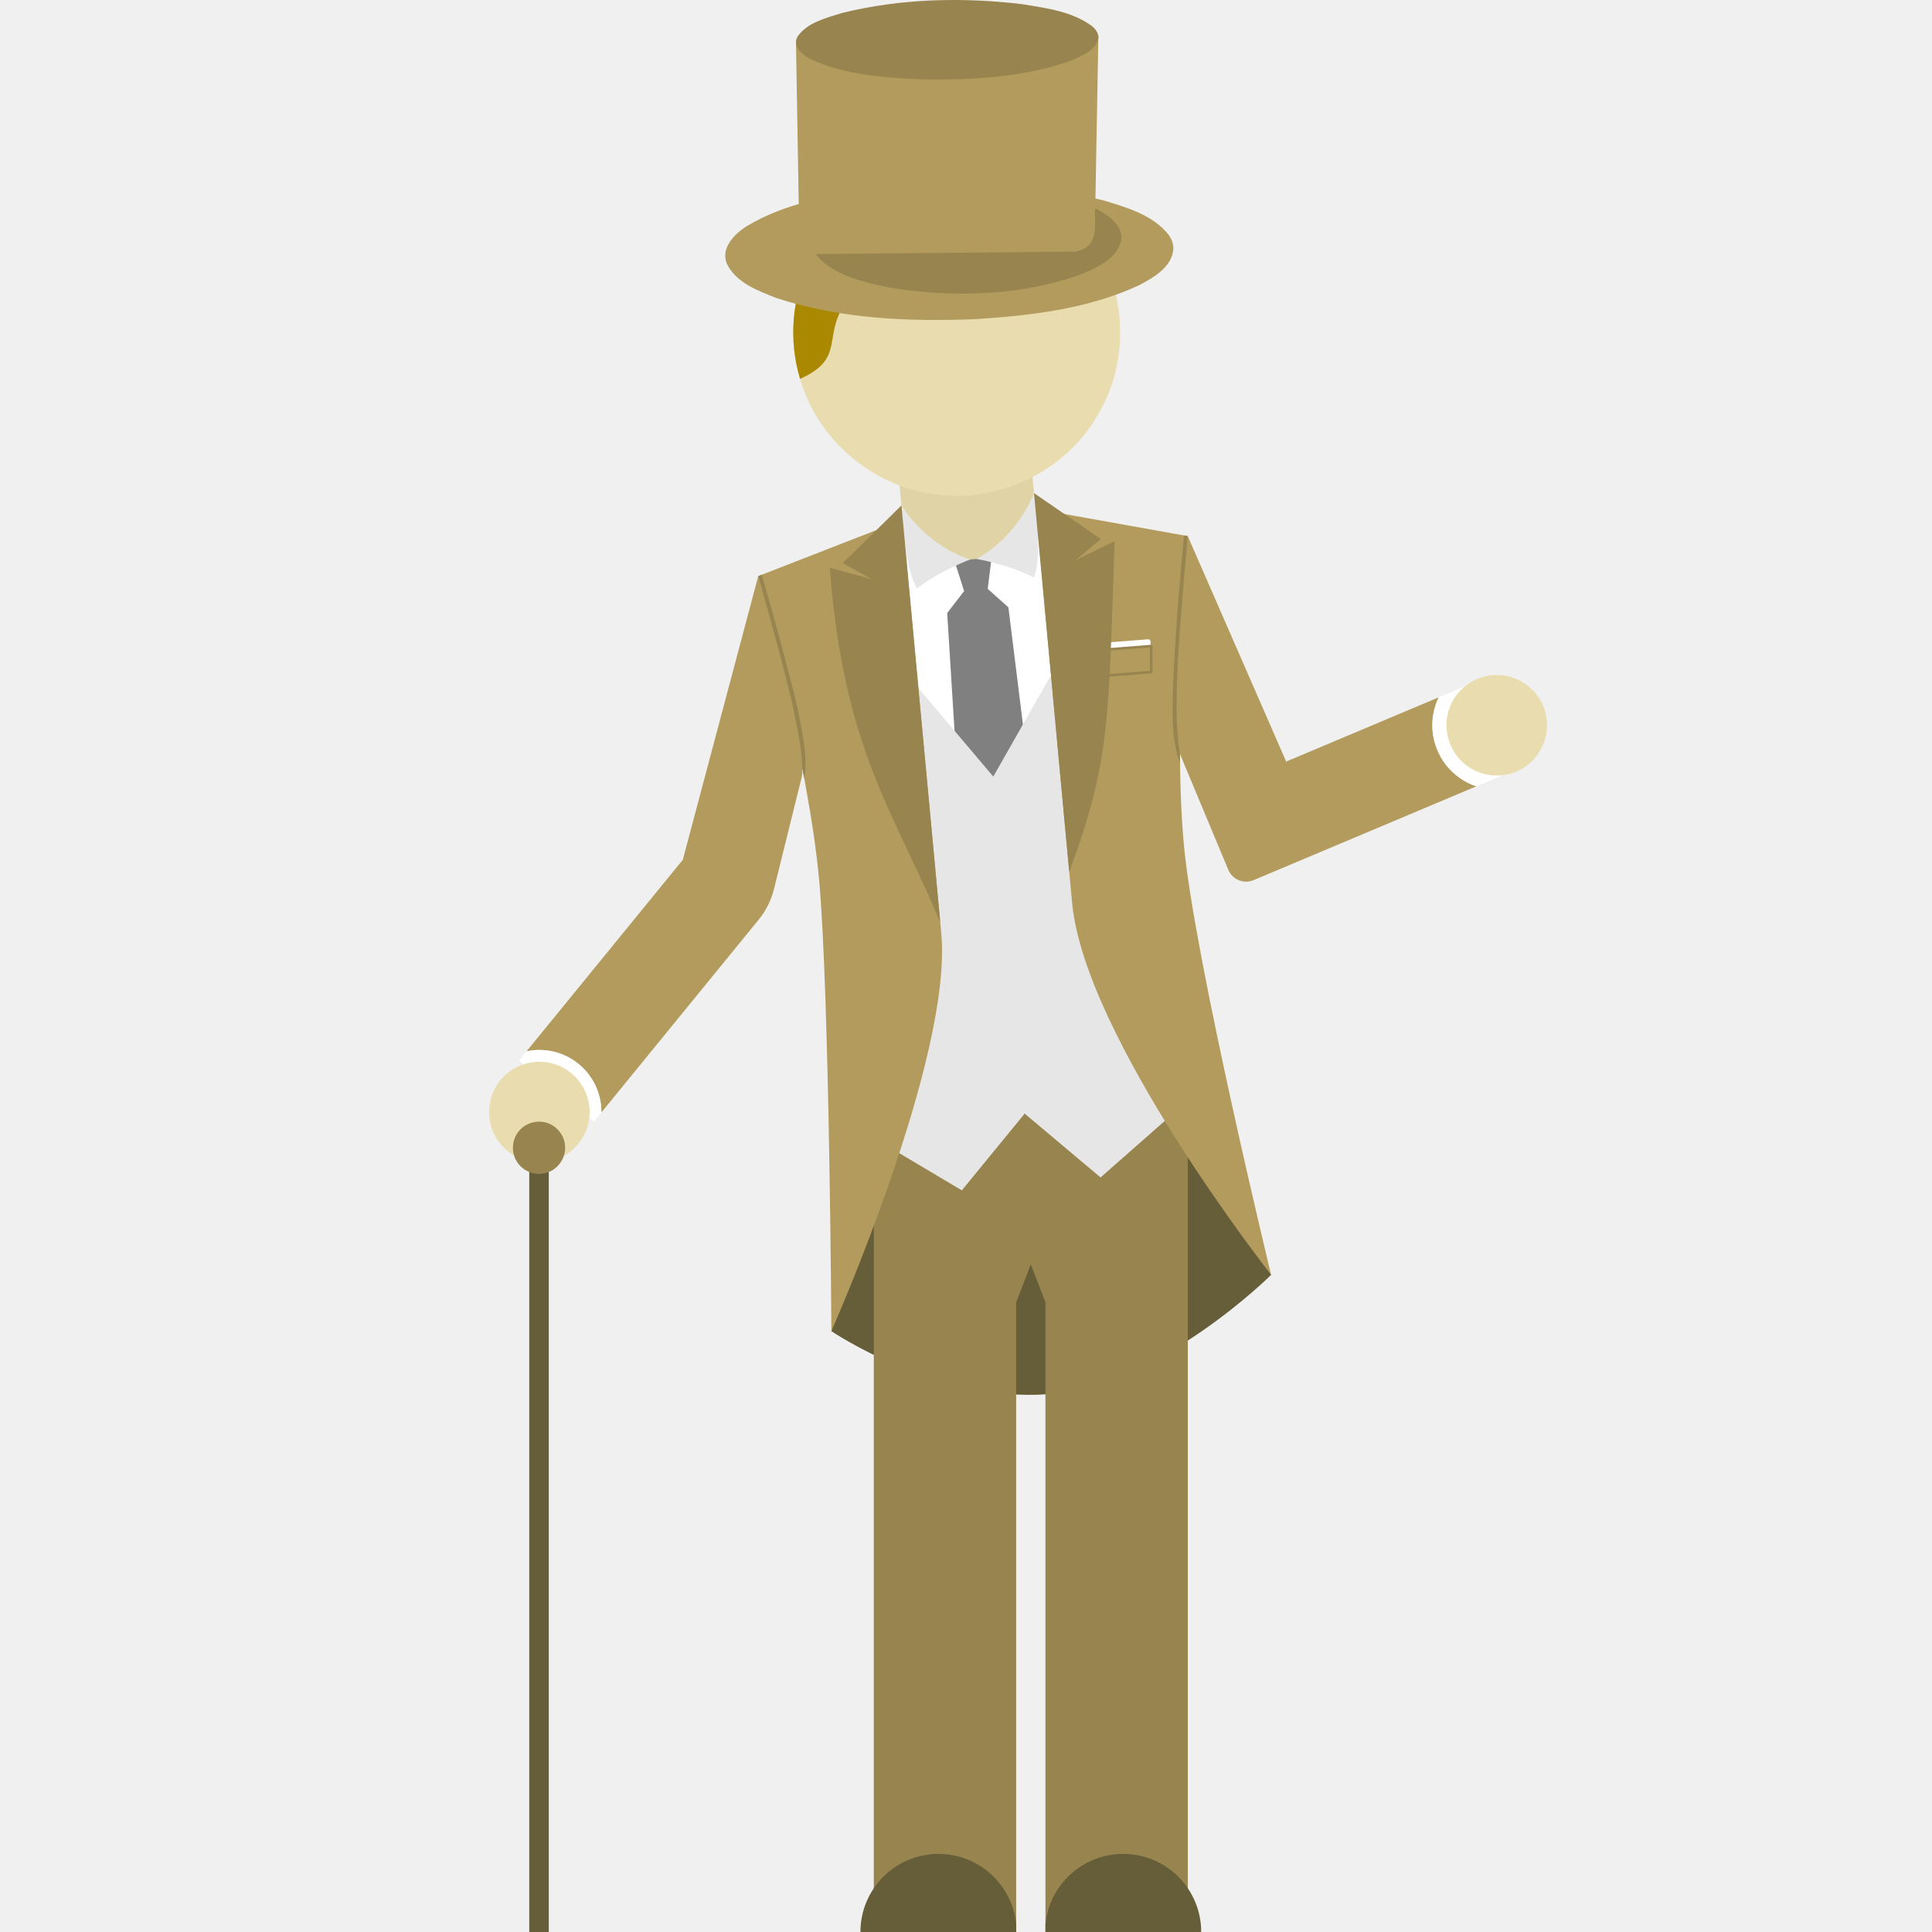
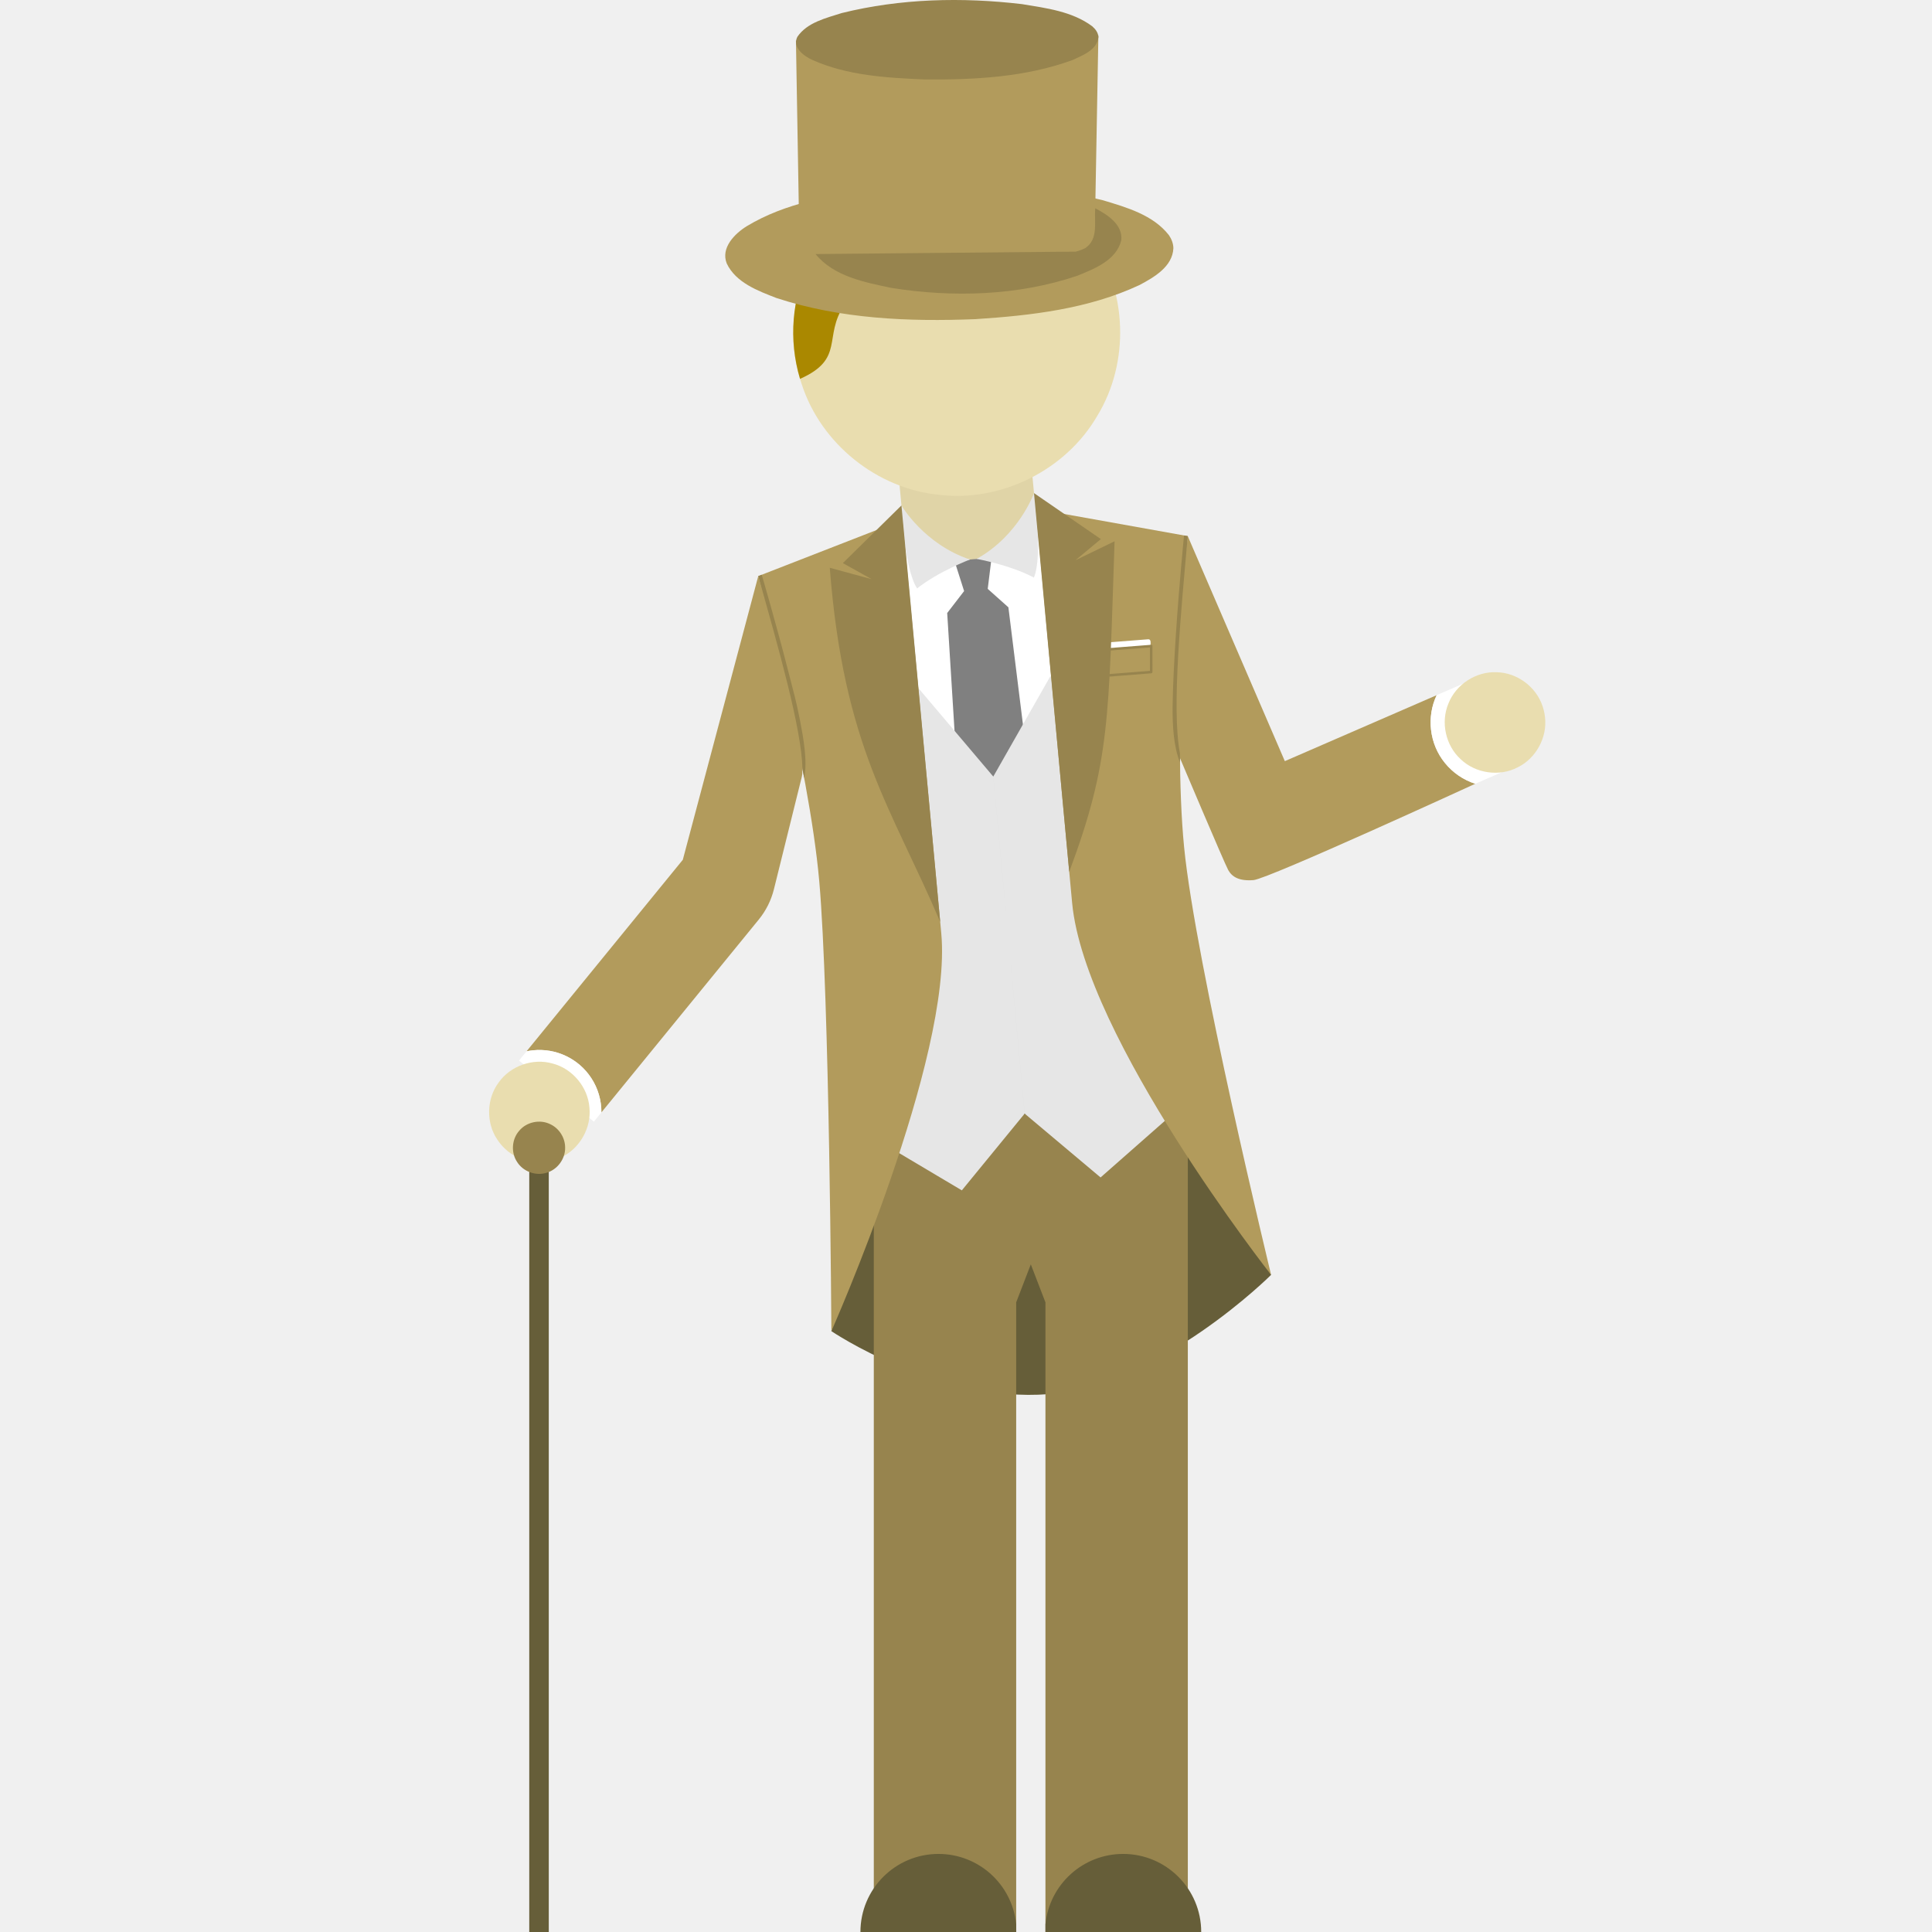
- <svg xmlns="http://www.w3.org/2000/svg" role="img" focusable="false" aria-hidden="true" width="540" height="540" viewBox="0 0 540 540" version="1.1" id="gz-svg-character-gatsby">
+ <svg xmlns="http://www.w3.org/2000/svg" id="gz-svg-character-gatsby" version="1.1" viewBox="0 0 540 540" height="540" width="540" aria-hidden="true" focusable="false" role="img">
  <defs id="defs12591" />
-   <g id="character-gatsby">
-     <g id="left-body">
-       <path d="m 331.982,149.847 c 0,0 -5.549,52.842 -1.846,61.708 l 13.185,31.567 a 5.378,5.378 0 0 0 7.049,2.884 l 62.263,-26.224 a 17.999,17.999 0 0 1 -12.211,-15.4 17.999,17.999 0 0 1 1.708,-9.481 l -42.645,17.96 z" style="fill:#b29b5c" id="left-arm" />
-       <path d="m 409.51,191.792 -7.38,3.109 a 17.999,17.999 0 0 0 -1.708,9.481 17.999,17.999 0 0 0 12.211,15.4 l 7.361,-3.1 z" style="fill:#ffffff" id="left-cuff" />
-       <path d="m 432.337,201.412 c 0.606,5.682 -2.671,11.507 -7.842,13.938 -5.107,2.571 -11.718,1.554 -15.816,-2.434 -4.204,-3.877 -5.577,-10.422 -3.284,-15.661 2.15,-5.299 7.796,-8.885 13.506,-8.582 5.713,0.15 11.053,4.167 12.781,9.614 0.336,1.013 0.557,2.064 0.655,3.126 z" style="fill:#e9ddaf" id="left-hand" />
-     </g>
-     <g id="right-body">
-       <path d="m 211.935,161.021 -21.09,79.295 -43.669,53.526 a 17.342,17.342 0 0 1 1.775,-0.278 17.342,17.342 0 0 1 16.299,7.736 17.342,17.342 0 0 1 2.842,9.63 l 43.982,-53.909 a 21.671,21.671 0 0 0 4.242,-8.484 l 7.76,-31.291 c 2.166,-8.735 -12.141,-56.224 -12.141,-56.224 z" style="fill:#b29b5c" id="right-arm" />
-       <path d="m 148.952,293.564 a 17.342,17.342 0 0 0 -1.775,0.278 l -2.112,2.589 20.927,17.073 2.101,-2.574 a 17.342,17.342 0 0 0 -2.842,-9.631 17.342,17.342 0 0 0 -16.299,-7.736 z" style="fill:#ffffff" id="right-cuff" />
-       <path d="m 139,318.522 c -3.199,-4.735 -3.034,-11.416 0.394,-15.988 3.306,-4.665 9.622,-6.865 15.112,-5.263 5.53,1.454 9.812,6.593 10.242,12.295 0.585,5.689 -2.722,11.502 -7.907,13.912 -5.116,2.546 -11.717,1.5 -15.796,-2.502 -0.772,-0.737 -1.459,-1.562 -2.044,-2.454 z" style="fill:#e9ddaf" id="right-hand" />
-     </g>
-     <g id="cane">
-       <path d="m 147.93,327.371 h 5.456 V 540 h -5.456 z" style="fill:#665e39" id="shaft" />
-       <path d="m 157.956,320.803 c 0.048,3.134 -2.167,6.12 -5.179,6.984 -3.019,0.968 -6.564,-0.328 -8.245,-3.016 -1.766,-2.634 -1.5,-6.399 0.619,-8.758 2.043,-2.425 5.734,-3.21 8.587,-1.826 2.535,1.149 4.246,3.833 4.218,6.616 z" style="fill:#97844e" id="handle" />
-     </g>
-     <path d="m 263.173,269.769 h 40.603 l 51.502,86.556 c 0,0 -30.896,30.868 -62.129,33.336 -31.233,2.468 -60.773,-17.599 -60.773,-17.599 z" style="fill:#665e39" id="cape" />
-     <g id="lower-body">
-       <path id="legs" style="fill:#97844e" d="m 244.23,311.444 v 228.556 h 39.795 V 364.014 l 4.09,-10.621 4.09,10.621 v 175.986 h 39.797 V 311.444 h -39.797 -8.181 z" />
-       <path id="right-foot" style="fill:#665e39" d="m 262.313,518.179 a 21.822,21.822 0 0 0 -21.821,21.821 h 43.533 v -2.188 A 21.822,21.822 0 0 0 262.313,518.179 Z" />
-       <path id="left-foot" style="fill:#665e39" d="m 313.92,518.179 a 21.822,21.822 0 0 0 -21.713,19.656 v 2.165 h 43.535 A 21.822,21.822 0 0 0 313.92,518.179 Z" />
-     </g>
-     <g id="torso">
-       <path d="m 251.956,141.271 37.081,-3.451 6.192,66.52 -37.081,3.451 z" style="fill:#ffffff" id="shirt" />
-       <path d="m 251.436,135.682 0.922,9.904 c 0.54,5.805 15.403,11.196 19.689,10.797 4.286,-0.399 17.909,-8.342 17.359,-14.245 l -0.922,-9.904 z" style="fill:#e0d4a7" id="neck" />
-       <path d="m 266.789,156.791 c 0.894,2.806 1.788,5.611 2.683,8.417 -1.576,2.044 -3.151,4.088 -4.727,6.132 1.752,28.187 3.504,56.373 5.257,84.56 3.715,-0.346 7.429,-0.692 11.144,-1.037 -3.058,-32.851 -6.115,-65.702 -9.173,-98.553 -1.728,0.161 -3.456,0.322 -5.184,0.483 z m 10.367,-0.965 c -0.361,2.922 -0.722,5.845 -1.083,8.767 1.926,1.718 3.851,3.436 5.777,5.154 3.48,28.026 6.96,56.051 10.44,84.077 -3.715,0.346 -7.429,0.692 -11.144,1.037 -3.058,-32.851 -6.115,-65.702 -9.173,-98.553 1.728,-0.161 3.456,-0.322 5.184,-0.482 z" style="fill:#808080" id="tie" />
-       <path d="m 256.711,192.358 c 6.972,8.231 13.944,16.463 20.915,24.694 2.923,31.403 5.846,62.806 8.769,94.209 -5.853,7.149 -11.706,14.299 -17.559,21.448 -6.999,-4.159 -13.998,-8.319 -20.997,-12.478 2.957,-42.624 5.914,-85.249 8.872,-127.873 z m 36.914,-3.436 c -5.333,9.377 -10.666,18.753 -15.998,28.13 2.923,31.403 5.846,62.806 8.769,94.209 7.072,5.946 14.144,11.893 21.216,17.839 6.111,-5.38 12.222,-10.759 18.333,-16.139 -10.773,-41.346 -21.546,-82.693 -32.319,-124.039 z" style="fill:#e6e6e6" id="vest" />
-       <path d="m 251.956,141.271 c 0,0 6.264,10.81 19.143,15.119 0,0 -8.813,3.332 -14.758,8.076 -3.681,-5.506 -4.385,-23.194 -4.385,-23.194 z" style="fill:#e6e6e6" id="right-collar" />
-       <path id="left-collar" style="fill:#e6e6e6" d="m 289.004,137.824 c 0,0 -4.161,11.78 -16.024,18.392 0,0 9.277,1.649 15.995,5.213 2.601,-6.091 0.029,-23.605 0.029,-23.605 z" />
-       <path d="m 211.936,161.021 40.279,-15.684 c 0,0 7,73.759 10.874,115.55 3.222,34.745 -30.714,111.175 -30.714,111.175 0,0 -0.533,-93.487 -3.4,-125.857 -2.868,-32.37 -17.039,-85.184 -17.039,-85.184 z" style="fill:#b29b5c" id="right-jacket" />
-       <path id="left-jacket" style="fill:#b29b5c" d="m 331.981,149.847 -42.443,-7.605 c 0,0 6.581,72.43 10.129,110.149 3.548,37.719 55.61,103.934 55.61,103.934 0,0 -21.166,-87.269 -24.322,-119.612 -3.156,-32.343 1.025,-86.866 1.025,-86.866 z" />
-       <path d="m 304.005,180.002 c 5.637,-0.44 11.275,-0.88 16.912,-1.32 0.594,-0.058 0.73,0.564 0.676,1.039 0.057,0.46 -0.098,1.086 -0.676,1.118 -5.637,0.44 -11.275,0.88 -16.912,1.32 -0.594,0.058 -0.73,-0.564 -0.676,-1.039 -0.045,-0.468 0.073,-1.076 0.676,-1.118 z" style="fill:#ffffff" id="pocket-square" />
-       <path d="m 303.16,181.672 c -0.395,0.034 -0.376,0.49 -0.356,0.771 0.006,2.319 -0.013,4.643 0.01,6.96 0.126,0.404 0.63,0.186 0.947,0.199 6.014,-0.471 12.029,-0.935 18.043,-1.411 0.44,-0.11 0.29,-0.623 0.314,-0.939 -0.007,-2.262 0.013,-4.528 -0.01,-6.787 -0.127,-0.403 -0.63,-0.184 -0.947,-0.198 -6,0.468 -12.001,0.937 -18.001,1.405 z m 0.354,0.685 c 5.964,-0.466 11.929,-0.931 17.893,-1.397 0,2.184 0,4.368 0,6.552 -5.964,0.466 -11.929,0.931 -17.893,1.397 0,-2.184 0,-4.368 0,-6.552 z" style="fill:#97844e" id="pocket" />
-       <path d="m 231.924,158.696 11.714,3.189 -8.059,-4.495 16.378,-16.119 10.837,116.418 C 249.209,225.75 235.821,208.897 231.924,158.696 Z" style="fill:#97844e" id="right-lapel" />
-       <path id="left-lapel" style="fill:#97844e" d="m 311.525,151.287 -10.924,5.296 7.091,-5.905 -18.688,-12.855 9.849,105.863 c 11.477,-30.81 10.983,-42.491 12.673,-92.4 z" />
-       <path id="left-seam" d="m 330.943,149.661 c 0,0 -1.349,13.435 -2.28,27.67 -0.466,7.118 -0.86,14.431 -0.922,20.495 -0.017,4.886 0.24,10.693 2.078,15.315 l -0.027,-2.635 c -2.393,-12.503 0.359,-39.983 2.19,-60.659 z" style="fill:#97844e" />
-       <path style="fill:#97844e" d="m 212.906,160.643 c 0,0 3.822,12.958 7.364,26.777 1.771,6.909 2.18,8.117 3.36,14.065 0.918,4.799 2.103,11.115 1.15,15.996 l -0.48,-2.55 c -0.279,-11.408 -6.748,-33.927 -12.363,-53.911 z" id="right-seam" />
-     </g>
-     <g id="upper-body">
-       <path d="m 304.985,66.844 c 10.144,14.29 10.833,34.475 1.687,49.423 -8.779,15.119 -26.798,24.111 -44.158,22.036 -17.403,-1.676 -33.088,-14.305 -38.441,-30.949 -5.747,-16.555 -0.768,-36.129 12.191,-47.926 12.655,-12.063 32.468,-15.662 48.556,-8.819 8.1,3.321 15.19,9.029 20.163,16.234 z" style="fill:#e9ddaf" id="head" />
-       <path d="m 249.353,50.889 c -21.283,9.158 -32.344,32.794 -25.741,55.003 12.644,-5.607 6.397,-11.701 12.353,-20.633 5.955,-8.932 24.113,-20.701 20.62,-28.818 -1.048,-2.436 -2.56,-4.661 -4.503,-6.625 -0.921,0.328 -1.831,0.686 -2.729,1.073 z" style="fill:#aa8800" id="hair" />
-     </g>
-     <g id="hat">
-       <path d="m 222.469,11.365 c 28.177,-0.484 56.354,-0.968 84.531,-1.452 -0.364,20.122 -0.727,40.243 -1.091,60.365 -27.472,0.258 -54.943,0.515 -82.415,0.773 -0.342,-19.895 -0.683,-39.791 -1.025,-59.686 z" style="fill:#b29b5c" id="crown" />
-       <path d="m 307.008,10.406 c -0.384,3.576 -4.432,5.077 -7.264,6.387 -13.144,4.799 -27.388,5.53 -41.258,5.415 -10.63,-0.455 -21.671,-1.071 -31.512,-5.49 -2.315,-1.068 -5.601,-3.506 -4.109,-6.419 2.751,-4.054 8.008,-5.235 12.403,-6.65 16.427,-4.08 33.66,-4.472 50.419,-2.491 6.713,1.11 13.985,2.006 19.592,6.185 0.894,0.779 1.708,1.825 1.728,3.063 z" style="fill:#97844e" id="crown-shadow" />
-       <path d="m 327.965,69.385 c -0.237,5.167 -5.43,8.133 -9.488,10.293 -14.291,6.669 -30.277,8.518 -45.849,9.524 -18.642,0.748 -37.743,-0.052 -55.6,-5.903 -5.199,-2.02 -11.338,-4.281 -13.902,-9.656 -1.726,-4.373 2.205,-8.328 5.62,-10.436 10.824,-6.529 23.623,-8.64 35.958,-10.348 21.143,-2.341 42.867,-2.104 63.583,3.116 6.601,1.996 14.002,4.08 18.43,9.755 0.733,1.076 1.232,2.342 1.249,3.656 z" style="fill:#b29b5c" id="brim" />
-       <path d="m 306.127,58.224 c -0.347,3.808 0.978,8.558 -2.767,11.11 -2.701,1.37 -4.473,1.006 -0.644,1.014 5.523,-0.052 -3.366,-0.008 -5.727,0.014 -23.015,0.216 -46.03,0.432 -69.045,0.647 5.131,6.282 13.737,7.891 21.281,9.478 17.161,2.702 35.171,2.186 51.735,-3.357 4.883,-1.973 11.092,-4.345 12.452,-10.014 0.42,-4.381 -3.927,-7.155 -7.285,-8.893 z" style="fill:#97844e" id="brim-shadow" />
-     </g>
+   <g id="left-body">
+     <path d="m 331.981,149.847 c 0,0 -6.031,53.094 -2.228,61.918 0,0 12.508,29.571 13.539,31.417 1.032,1.846 2.947,3.145 7.081,2.805 4.135,-0.341 61.964,-26.922 61.964,-26.922 -6.786,-2.186 -11.642,-8.171 -12.383,-15.262 -0.339,-3.253 0.214,-6.538 1.601,-9.5 l -42.441,18.439 z" style="fill:#b29b5c" id="left-arm" />
+     <path id="left-cuff" style="fill:#ffffff" d="m 408.9,191.111 -7.345,3.191 c -2.923,6.07 -1.995,13.735 2.292,18.932 2.183,2.714 5.173,4.768 8.49,5.83 l 7.326,-3.182 z" />
+     <path d="m 431.834,200.474 c 0.67,5.675 -2.541,11.536 -7.685,14.026 -5.078,2.629 -11.7,1.686 -15.842,-2.256 -4.247,-3.829 -5.694,-10.359 -3.46,-15.623 2.09,-5.323 7.696,-8.972 13.408,-8.734 5.714,0.085 11.099,4.042 12.888,9.47 0.348,1.009 0.58,2.057 0.691,3.118 z" style="fill:#e9ddaf" id="left-hand" />
+   </g>
+   <g id="right-body">
+     <path d="m 211.935,161.021 -21.09,79.295 -43.669,53.526 a 17.342,17.342 0 0 1 1.775,-0.278 17.342,17.342 0 0 1 16.299,7.736 17.342,17.342 0 0 1 2.842,9.63 l 43.982,-53.909 a 21.671,21.671 0 0 0 4.242,-8.484 l 7.76,-31.291 c 2.166,-8.735 -12.141,-56.224 -12.141,-56.224 z" style="fill:#b29b5c" id="right-arm" />
+     <path d="m 148.952,293.564 a 17.342,17.342 0 0 0 -1.775,0.278 l -2.112,2.589 20.927,17.073 2.101,-2.574 a 17.342,17.342 0 0 0 -2.842,-9.631 17.342,17.342 0 0 0 -16.299,-7.736 z" style="fill:#ffffff" id="right-cuff" />
+     <path d="m 139,318.522 c -3.199,-4.735 -3.034,-11.416 0.394,-15.988 3.306,-4.665 9.622,-6.865 15.112,-5.263 5.53,1.454 9.812,6.593 10.242,12.295 0.585,5.689 -2.722,11.502 -7.907,13.912 -5.116,2.546 -11.717,1.5 -15.796,-2.502 -0.772,-0.737 -1.459,-1.562 -2.044,-2.454 z" style="fill:#e9ddaf" id="right-hand" />
+   </g>
+   <g id="cane">
+     <path d="m 147.93,327.371 h 5.456 V 540 h -5.456 z" style="fill:#665e39" id="shaft" />
+     <path d="m 157.956,320.803 c 0.048,3.134 -2.167,6.12 -5.179,6.984 -3.019,0.968 -6.564,-0.328 -8.245,-3.016 -1.766,-2.634 -1.5,-6.399 0.619,-8.758 2.043,-2.425 5.734,-3.21 8.587,-1.826 2.535,1.149 4.246,3.833 4.218,6.616 z" style="fill:#97844e" id="handle" />
+   </g>
+   <path d="m 263.173,269.769 h 40.603 l 51.502,86.556 c 0,0 -30.896,30.868 -62.129,33.336 -31.233,2.468 -60.773,-17.599 -60.773,-17.599 z" style="fill:#665e39" id="cape" />
+   <g id="lower-body">
+     <path id="legs" style="fill:#97844e" d="m 244.23,311.444 v 228.556 h 39.795 V 364.014 l 4.09,-10.621 4.09,10.621 v 175.986 h 39.797 V 311.444 h -39.797 -8.181 z" />
+     <path id="right-foot" style="fill:#665e39" d="m 262.313,518.179 a 21.822,21.822 0 0 0 -21.821,21.821 h 43.533 v -2.188 A 21.822,21.822 0 0 0 262.313,518.179 Z" />
+     <path id="left-foot" style="fill:#665e39" d="m 313.92,518.179 a 21.822,21.822 0 0 0 -21.713,19.656 v 2.165 h 43.535 A 21.822,21.822 0 0 0 313.92,518.179 Z" />
+   </g>
+   <g id="torso">
+     <path d="m 251.956,141.271 37.081,-3.451 6.192,66.52 -37.081,3.451 z" style="fill:#ffffff" id="shirt" />
+     <path d="m 251.436,135.682 0.922,9.904 c 0.54,5.805 15.403,11.196 19.689,10.797 4.286,-0.399 17.909,-8.342 17.359,-14.245 l -0.922,-9.904 z" style="fill:#e0d4a7" id="neck" />
+     <path d="m 266.789,156.791 c 0.894,2.806 1.788,5.611 2.683,8.417 -1.576,2.044 -3.151,4.088 -4.727,6.132 1.752,28.187 3.504,56.373 5.257,84.56 3.715,-0.346 7.429,-0.692 11.144,-1.037 -3.058,-32.851 -6.115,-65.702 -9.173,-98.553 -1.728,0.161 -3.456,0.322 -5.184,0.483 z m 10.367,-0.965 c -0.361,2.922 -0.722,5.845 -1.083,8.767 1.926,1.718 3.851,3.436 5.777,5.154 3.48,28.026 6.96,56.051 10.44,84.077 -3.715,0.346 -7.429,0.692 -11.144,1.037 -3.058,-32.851 -6.115,-65.702 -9.173,-98.553 1.728,-0.161 3.456,-0.322 5.184,-0.482 z" style="fill:#808080" id="tie" />
+     <path d="m 256.711,192.358 c 6.972,8.231 13.944,16.463 20.915,24.694 2.923,31.403 5.846,62.806 8.769,94.209 -5.853,7.149 -11.706,14.299 -17.559,21.448 -6.999,-4.159 -13.998,-8.319 -20.997,-12.478 2.957,-42.624 5.914,-85.249 8.872,-127.873 z m 36.914,-3.436 c -5.333,9.377 -10.666,18.753 -15.998,28.13 2.923,31.403 5.846,62.806 8.769,94.209 7.072,5.946 14.144,11.893 21.216,17.839 6.111,-5.38 12.222,-10.759 18.333,-16.139 -10.773,-41.346 -21.546,-82.693 -32.319,-124.039 z" style="fill:#e6e6e6" id="vest" />
+     <path d="m 251.956,141.271 c 0,0 6.264,10.81 19.143,15.119 0,0 -8.813,3.332 -14.758,8.076 -3.681,-5.506 -4.385,-23.194 -4.385,-23.194 z" style="fill:#e6e6e6" id="right-collar" />
+     <path id="left-collar" style="fill:#e6e6e6" d="m 289.004,137.824 c 0,0 -4.161,11.78 -16.024,18.392 0,0 9.277,1.649 15.995,5.213 2.601,-6.091 0.029,-23.605 0.029,-23.605 z" />
+     <path d="m 211.936,161.021 40.279,-15.684 c 0,0 7,73.759 10.874,115.55 3.222,34.745 -30.714,111.175 -30.714,111.175 0,0 -0.533,-93.487 -3.4,-125.857 -2.868,-32.37 -17.039,-85.184 -17.039,-85.184 z" style="fill:#b29b5c" id="right-jacket" />
+     <path id="left-jacket" style="fill:#b29b5c" d="m 331.981,149.847 -42.443,-7.605 c 0,0 6.581,72.43 10.129,110.149 3.548,37.719 55.61,103.934 55.61,103.934 0,0 -21.166,-87.269 -24.322,-119.612 -3.156,-32.343 1.025,-86.866 1.025,-86.866 z" />
+     <path d="m 304.005,180.002 c 5.637,-0.44 11.275,-0.88 16.912,-1.32 0.594,-0.058 0.73,0.564 0.676,1.039 0.057,0.46 -0.098,1.086 -0.676,1.118 -5.637,0.44 -11.275,0.88 -16.912,1.32 -0.594,0.058 -0.73,-0.564 -0.676,-1.039 -0.045,-0.468 0.073,-1.076 0.676,-1.118 z" style="fill:#ffffff" id="pocket-square" />
+     <path d="m 303.16,181.672 c -0.395,0.034 -0.376,0.49 -0.356,0.771 0.006,2.319 -0.013,4.643 0.01,6.96 0.126,0.404 0.63,0.186 0.947,0.199 6.014,-0.471 12.029,-0.935 18.043,-1.411 0.44,-0.11 0.29,-0.623 0.314,-0.939 -0.007,-2.262 0.013,-4.528 -0.01,-6.787 -0.127,-0.403 -0.63,-0.184 -0.947,-0.198 -6,0.468 -12.001,0.937 -18.001,1.405 z m 0.354,0.685 c 5.964,-0.466 11.929,-0.931 17.893,-1.397 0,2.184 0,4.368 0,6.552 -5.964,0.466 -11.929,0.931 -17.893,1.397 0,-2.184 0,-4.368 0,-6.552 z" style="fill:#97844e" id="pocket" />
+     <path d="m 231.924,158.696 11.714,3.189 -8.059,-4.495 16.378,-16.119 10.837,116.418 C 249.209,225.75 235.821,208.897 231.924,158.696 Z" style="fill:#97844e" id="right-lapel" />
+     <path id="left-lapel" style="fill:#97844e" d="m 311.525,151.287 -10.924,5.296 7.091,-5.905 -18.688,-12.855 9.849,105.863 c 11.477,-30.81 10.983,-42.491 12.673,-92.4 z" />
+     <path id="left-seam" d="m 330.943,149.661 c 0,0 -1.349,13.435 -2.28,27.67 -0.466,7.118 -0.86,14.431 -0.922,20.495 -0.017,4.886 0.24,10.693 2.078,15.315 l -0.027,-2.635 c -2.393,-12.503 0.359,-39.983 2.19,-60.659 z" style="fill:#97844e" />
+     <path style="fill:#97844e" d="m 212.906,160.643 c 0,0 3.822,12.958 7.364,26.777 1.771,6.909 2.18,8.117 3.36,14.065 0.918,4.799 2.103,11.115 1.15,15.996 l -0.48,-2.55 c -0.279,-11.408 -6.748,-33.927 -12.363,-53.911 z" id="right-seam" />
+   </g>
+   <g id="upper-body">
+     <path d="m 304.985,66.844 c 10.144,14.29 10.833,34.475 1.687,49.423 -8.779,15.119 -26.798,24.111 -44.158,22.036 -17.403,-1.676 -33.088,-14.305 -38.441,-30.949 -5.747,-16.555 -0.768,-36.129 12.191,-47.926 12.655,-12.063 32.468,-15.662 48.556,-8.819 8.1,3.321 15.19,9.029 20.163,16.234 z" style="fill:#e9ddaf" id="head" />
+     <path d="m 249.353,50.889 c -21.283,9.158 -32.344,32.794 -25.741,55.003 12.644,-5.607 6.397,-11.701 12.353,-20.633 5.955,-8.932 24.113,-20.701 20.62,-28.818 -1.048,-2.436 -2.56,-4.661 -4.503,-6.625 -0.921,0.328 -1.831,0.686 -2.729,1.073 z" style="fill:#aa8800" id="hair" />
+   </g>
+   <g id="hat">
+     <path d="m 222.469,11.365 c 28.177,-0.484 56.354,-0.968 84.531,-1.452 -0.364,20.122 -0.727,40.243 -1.091,60.365 -27.472,0.258 -54.943,0.515 -82.415,0.773 -0.342,-19.895 -0.683,-39.791 -1.025,-59.686 z" style="fill:#b29b5c" id="crown" />
+     <path d="m 307.008,10.406 c -0.384,3.576 -4.432,5.077 -7.264,6.387 -13.144,4.799 -27.388,5.53 -41.258,5.415 -10.63,-0.455 -21.671,-1.071 -31.512,-5.49 -2.315,-1.068 -5.601,-3.506 -4.109,-6.419 2.751,-4.054 8.008,-5.235 12.403,-6.65 16.427,-4.08 33.66,-4.472 50.419,-2.491 6.713,1.11 13.985,2.006 19.592,6.185 0.894,0.779 1.708,1.825 1.728,3.063 z" style="fill:#97844e" id="crown-shadow" />
+     <path d="m 327.965,69.385 c -0.237,5.167 -5.43,8.133 -9.488,10.293 -14.291,6.669 -30.277,8.518 -45.849,9.524 -18.642,0.748 -37.743,-0.052 -55.6,-5.903 -5.199,-2.02 -11.338,-4.281 -13.902,-9.656 -1.726,-4.373 2.205,-8.328 5.62,-10.436 10.824,-6.529 23.623,-8.64 35.958,-10.348 21.143,-2.341 42.867,-2.104 63.583,3.116 6.601,1.996 14.002,4.08 18.43,9.755 0.733,1.076 1.232,2.342 1.249,3.656 z" style="fill:#b29b5c" id="brim" />
+     <path d="m 306.127,58.224 c -0.347,3.808 0.978,8.558 -2.767,11.11 -2.701,1.37 -4.473,1.006 -0.644,1.014 5.523,-0.052 -3.366,-0.008 -5.727,0.014 -23.015,0.216 -46.03,0.432 -69.045,0.647 5.131,6.282 13.737,7.891 21.281,9.478 17.161,2.702 35.171,2.186 51.735,-3.357 4.883,-1.973 11.092,-4.345 12.452,-10.014 0.42,-4.381 -3.927,-7.155 -7.285,-8.893 z" style="fill:#97844e" id="brim-shadow" />
  </g>
</svg>
